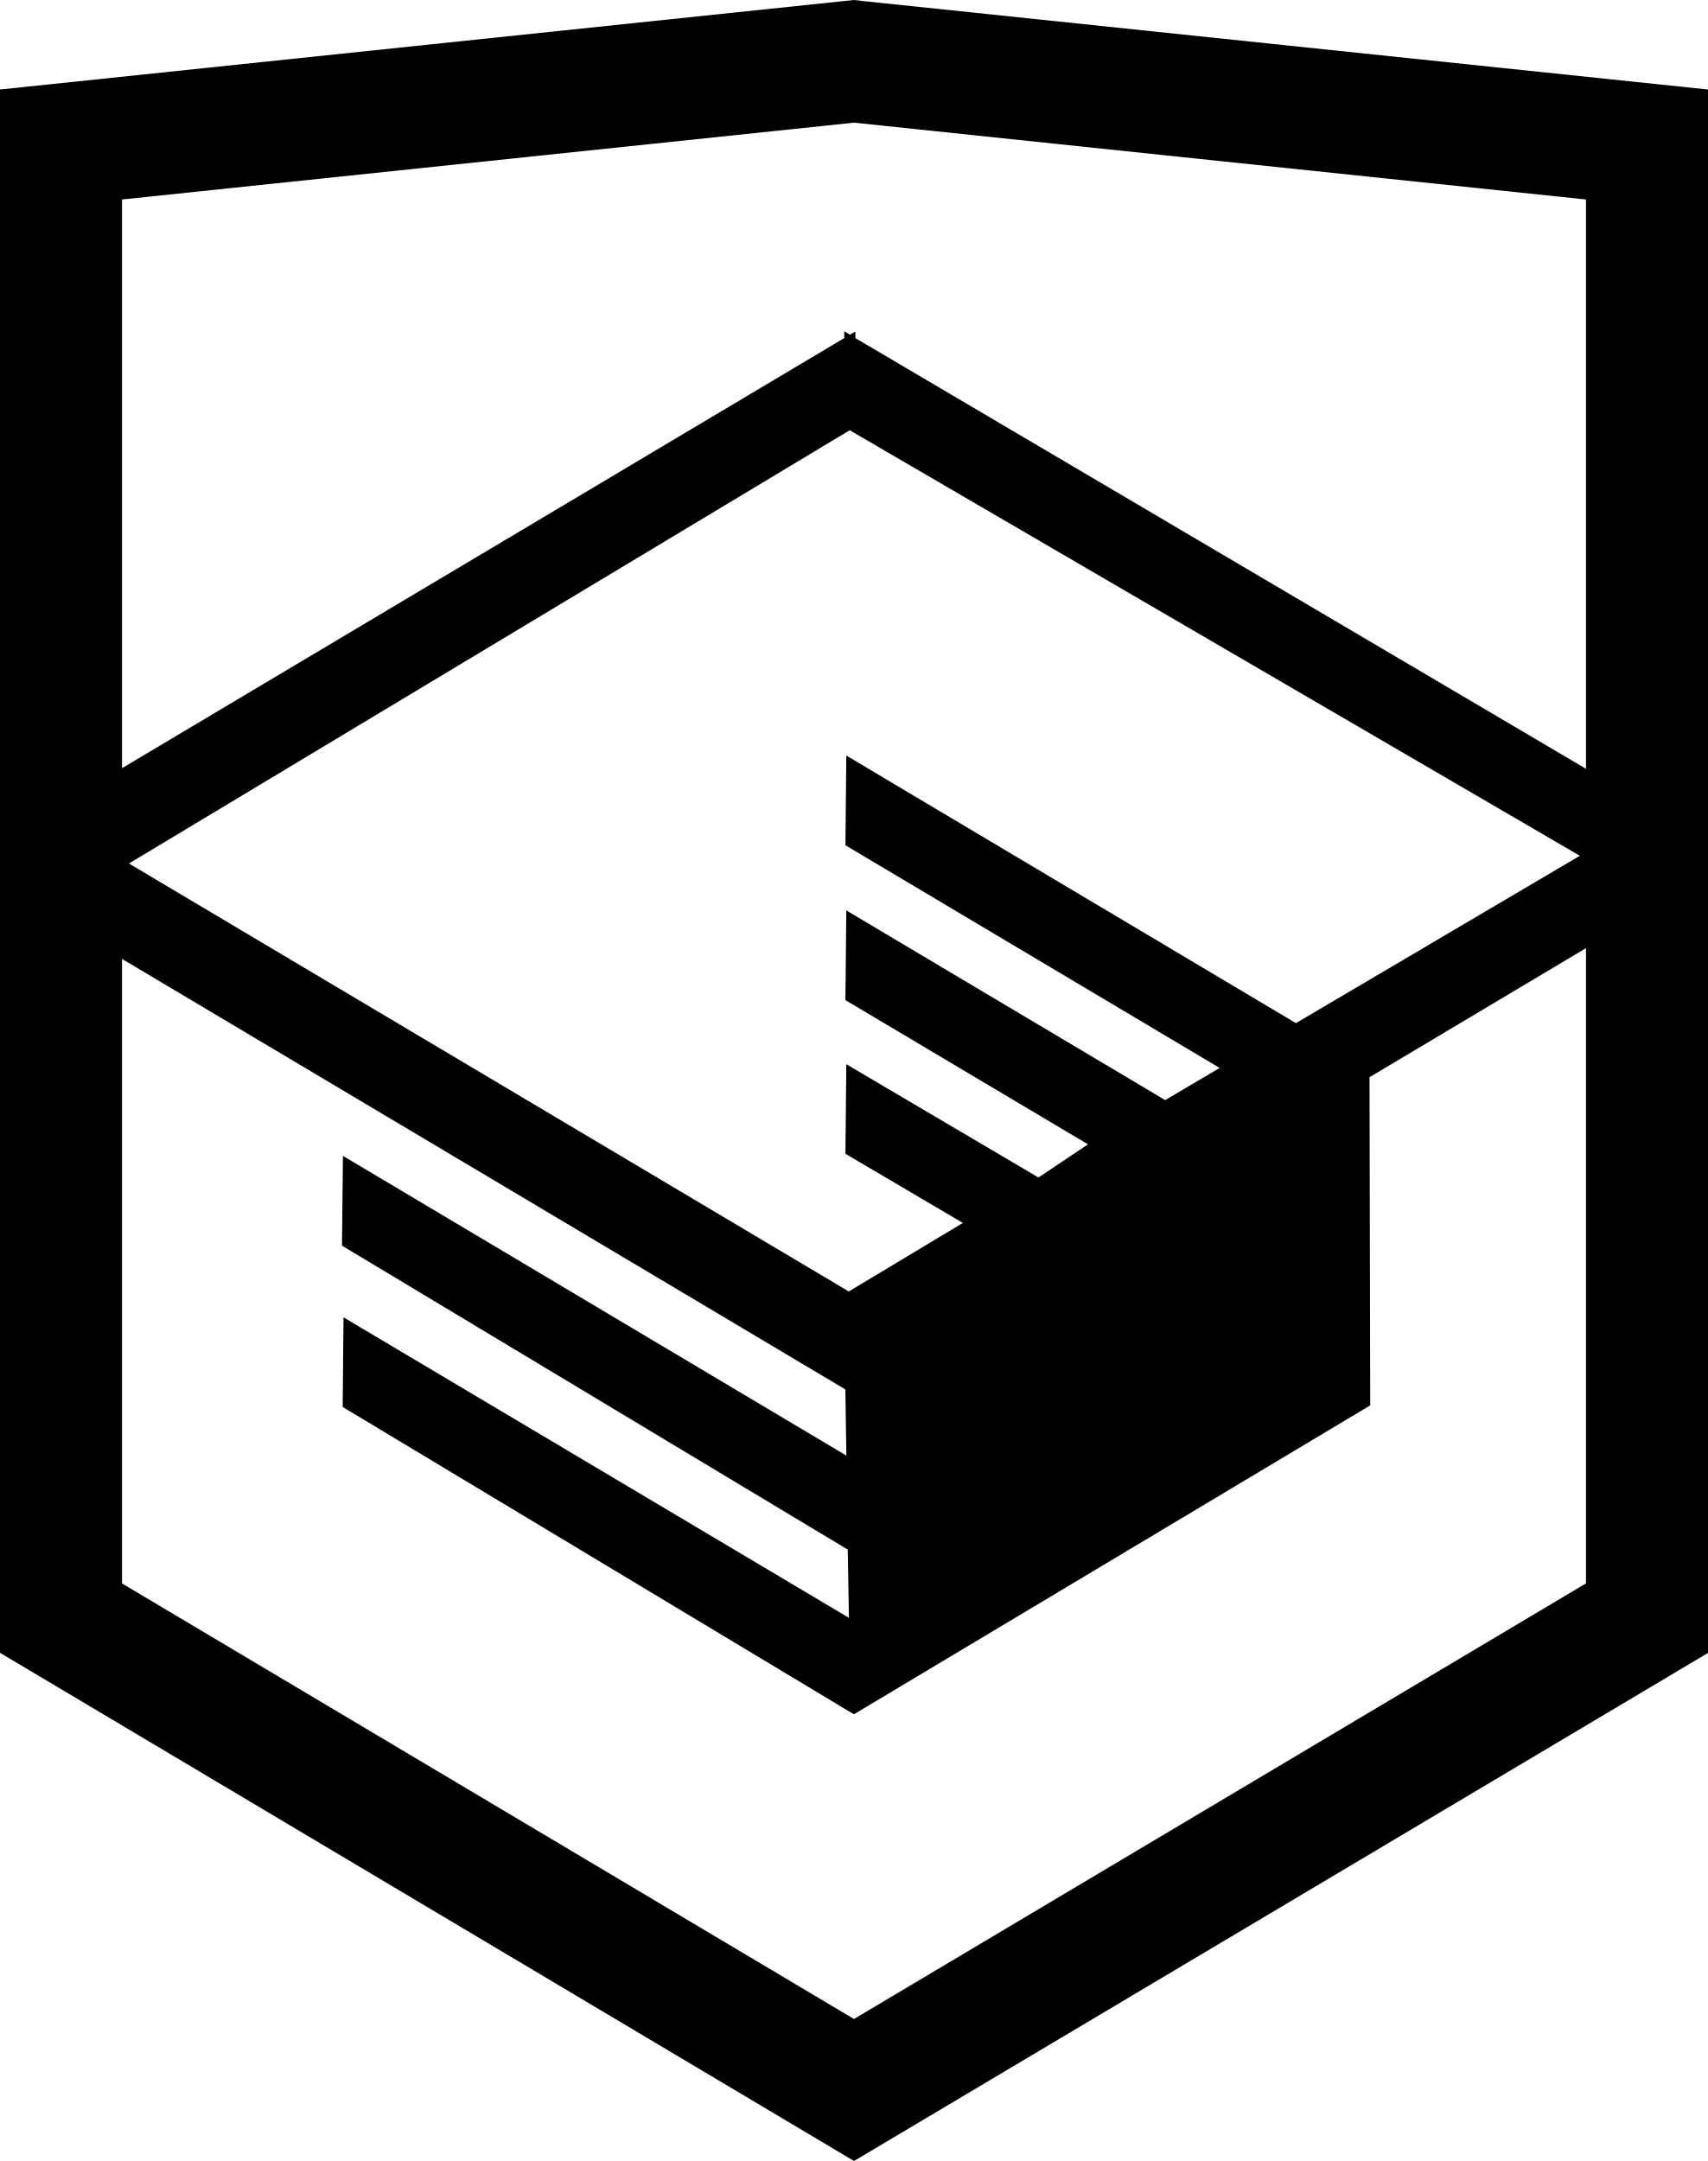
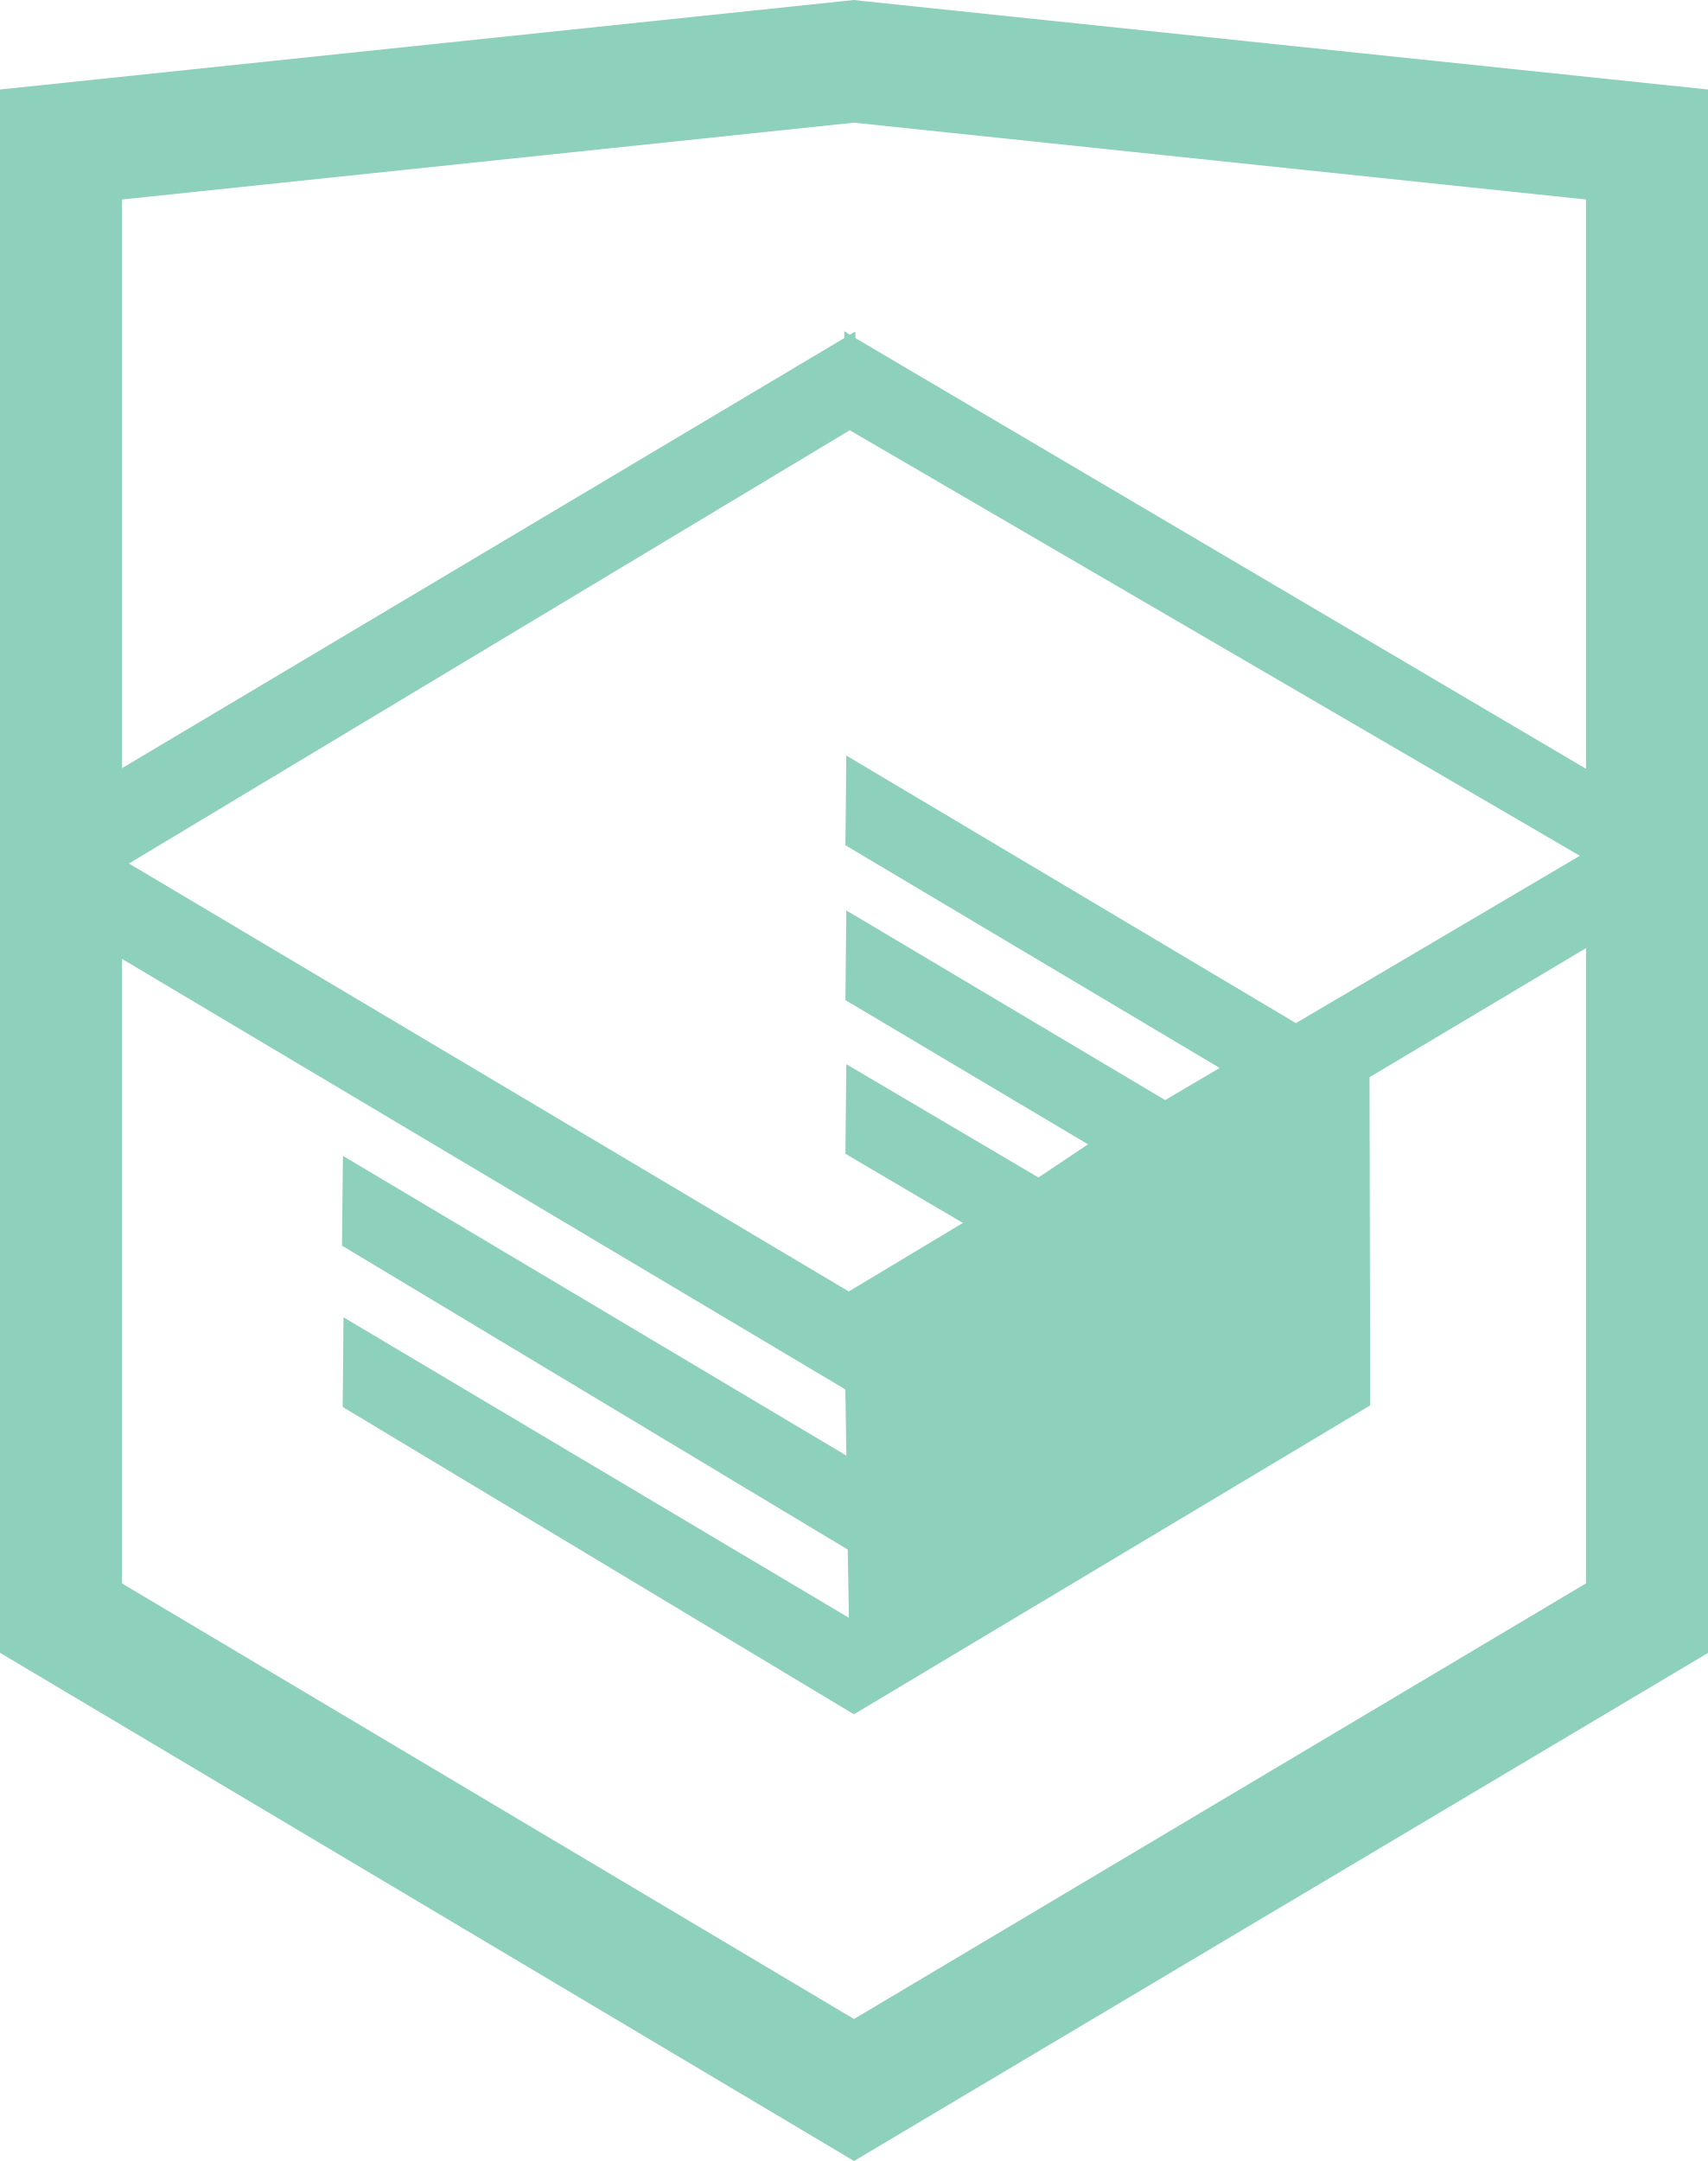
- <svg xmlns="http://www.w3.org/2000/svg" version="1.1" id="Layer_1" x="0px" y="0px" width="26.943px" height="34.09px" viewBox="0 0 26.943 34.09" enable-background="new 0 0 26.943 34.09" xml:space="preserve">
-   <path d="M13.62,0.017L13.472,0L0,1.412v24.661l13.473,8.017l13.43-7.99l0.042-0.025V1.412L13.62,0.017z M25.019,12.127L13.495,5.334 L13.494,5.23l-0.087,0.05l-0.088-0.056v0.109L1.925,12.118V3.147l11.548-1.212l11.547,1.212V12.127z M13.405,6.787L24.923,13.5 l-4.479,2.64l-7.093-4.221l-0.014,1.415l5.904,3.513l-0.86,0.507l-5.03-2.992l-0.014,1.415l3.827,2.275l-0.782,0.523l-3.031-1.787 l-0.014,1.413l1.853,1.091l-1.8,1.081L2.034,13.622L13.405,6.787z M1.925,15.127l11.411,6.791l0.016,1.044L5.41,18.234L5.395,19.65 l7.979,4.795l0.018,1.076l-7.973-4.74l-0.013,1.414l8.021,4.822l0.046,0.025l8.143-4.872l-0.011-5.177l3.415-2.036v10.021 L13.472,31.85L1.925,24.979V15.127z" />
+ <svg xmlns="http://www.w3.org/2000/svg" version="1.1" id="Layer_1" x="0px" y="0px" width="26.943px" height="34.09px" viewBox="0 0 26.943 34.09" enable-background="new 0 0 26.943 34.09" xml:space="preserve" fill="#8dd0bb">
+   <path d="M13.62,0.017L13.472,0L0,1.412v24.661l13.473,8.017l13.43-7.99l0.042-0.025V1.412L13.62,0.017z   M25.019,12.127L13.495,5.334 L13.494,5.23l-0.087,0.05l-0.088-0.056v0.109L1.925,12.118V3.147l11.548-1.212l11.547,1.212V12.127z M13.405,6.787L24.923,13.5 l-4.479,2.64l-7.093-4.221l-0.014,1.415l5.904,3.513l-0.86,0.507l-5.03-2.992l-0.014,1.415l3.827,2.275l-0.782,0.523l-3.031-1.787 l-0.014,1.413l1.853,1.091l-1.8,1.081L2.034,13.622L13.405,6.787z M1.925,15.127l11.411,6.791l0.016,1.044L5.41,18.234L5.395,19.65 l7.979,4.795l0.018,1.076l-7.973-4.74l-0.013,1.414l8.021,4.822l0.046,0.025l8.143-4.872l-0.011-5.177l3.415-2.036v10.021 L13.472,31.85L1.925,24.979V15.127z" />
</svg>
